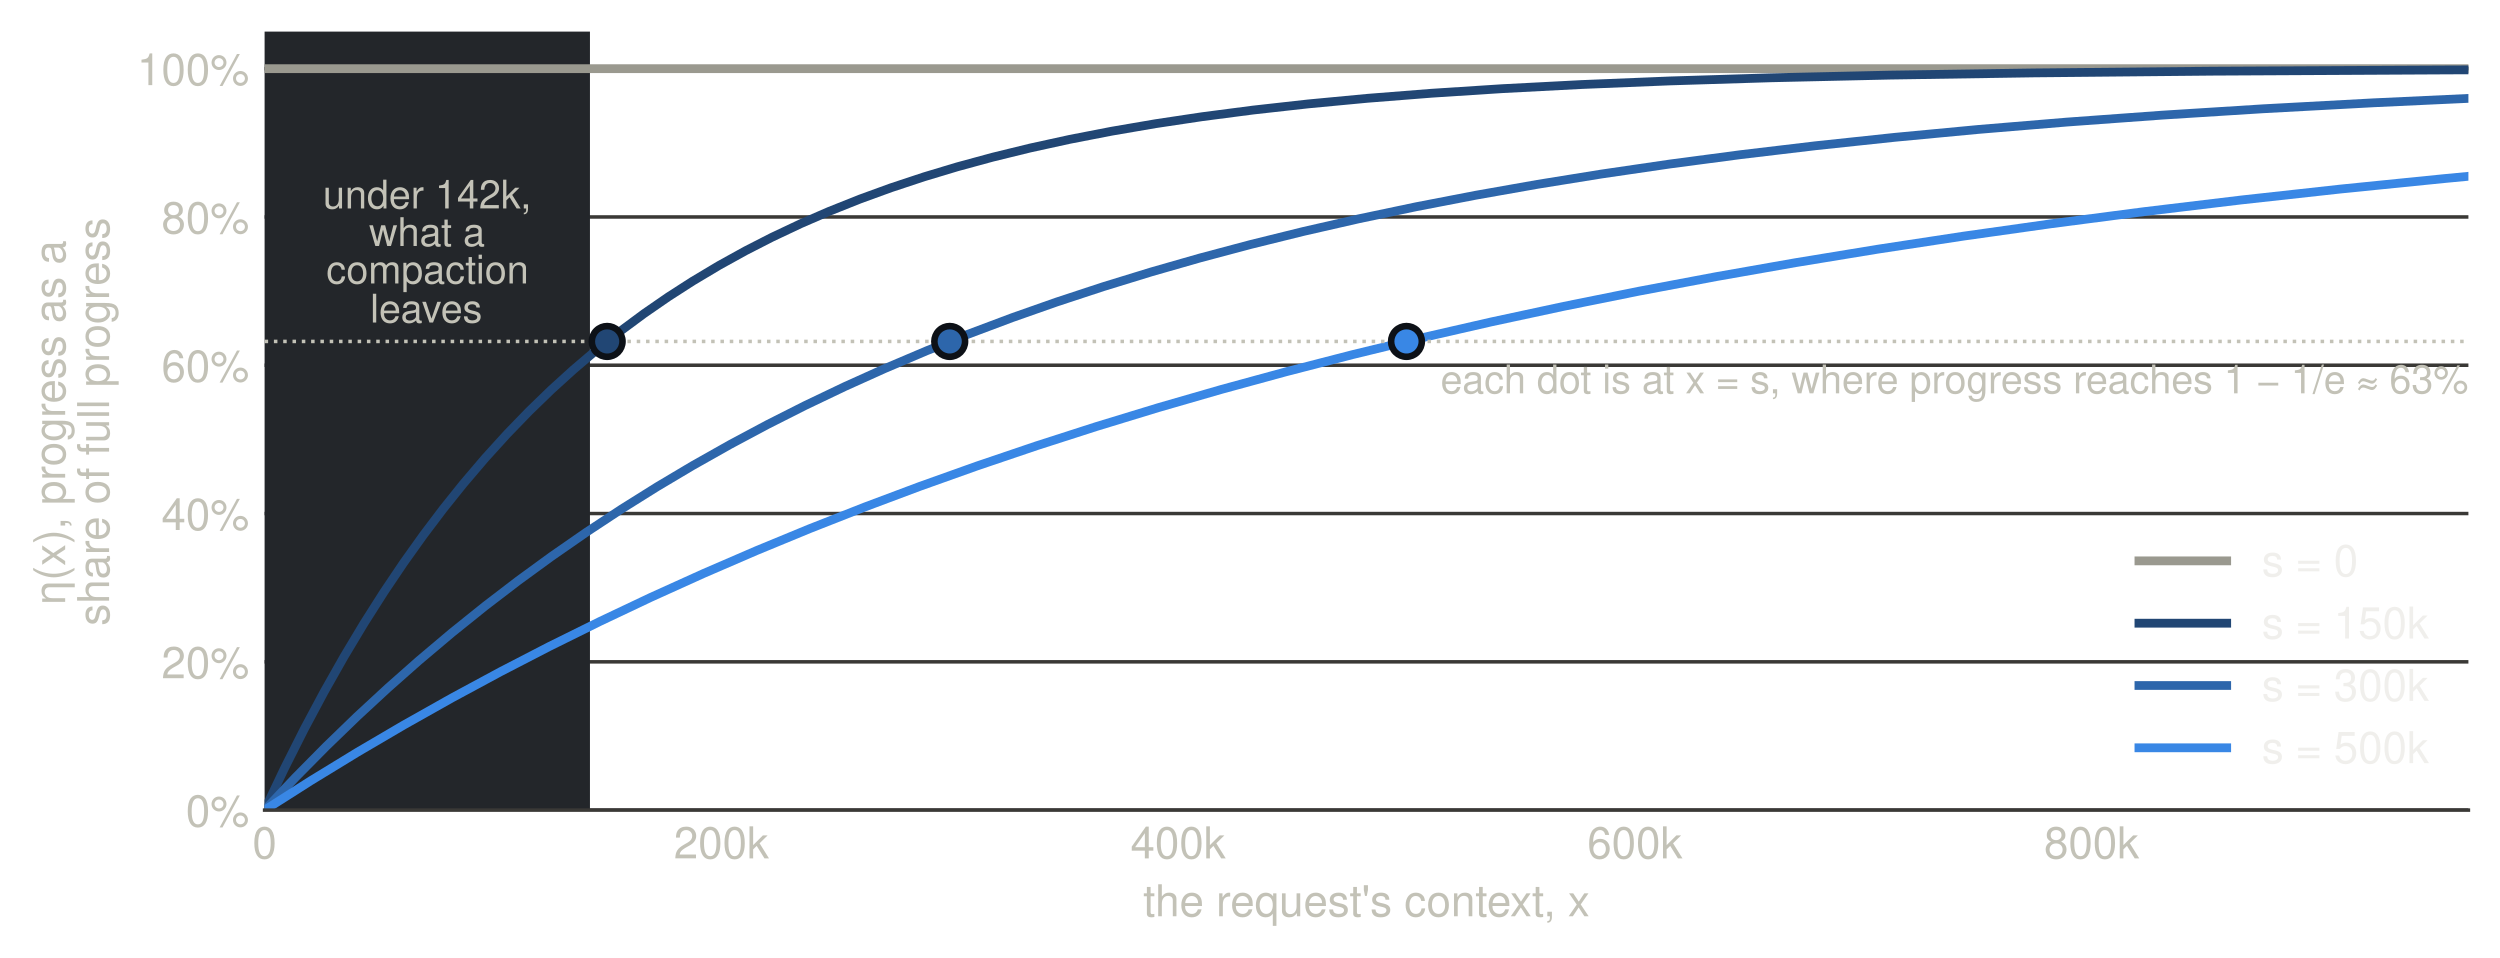
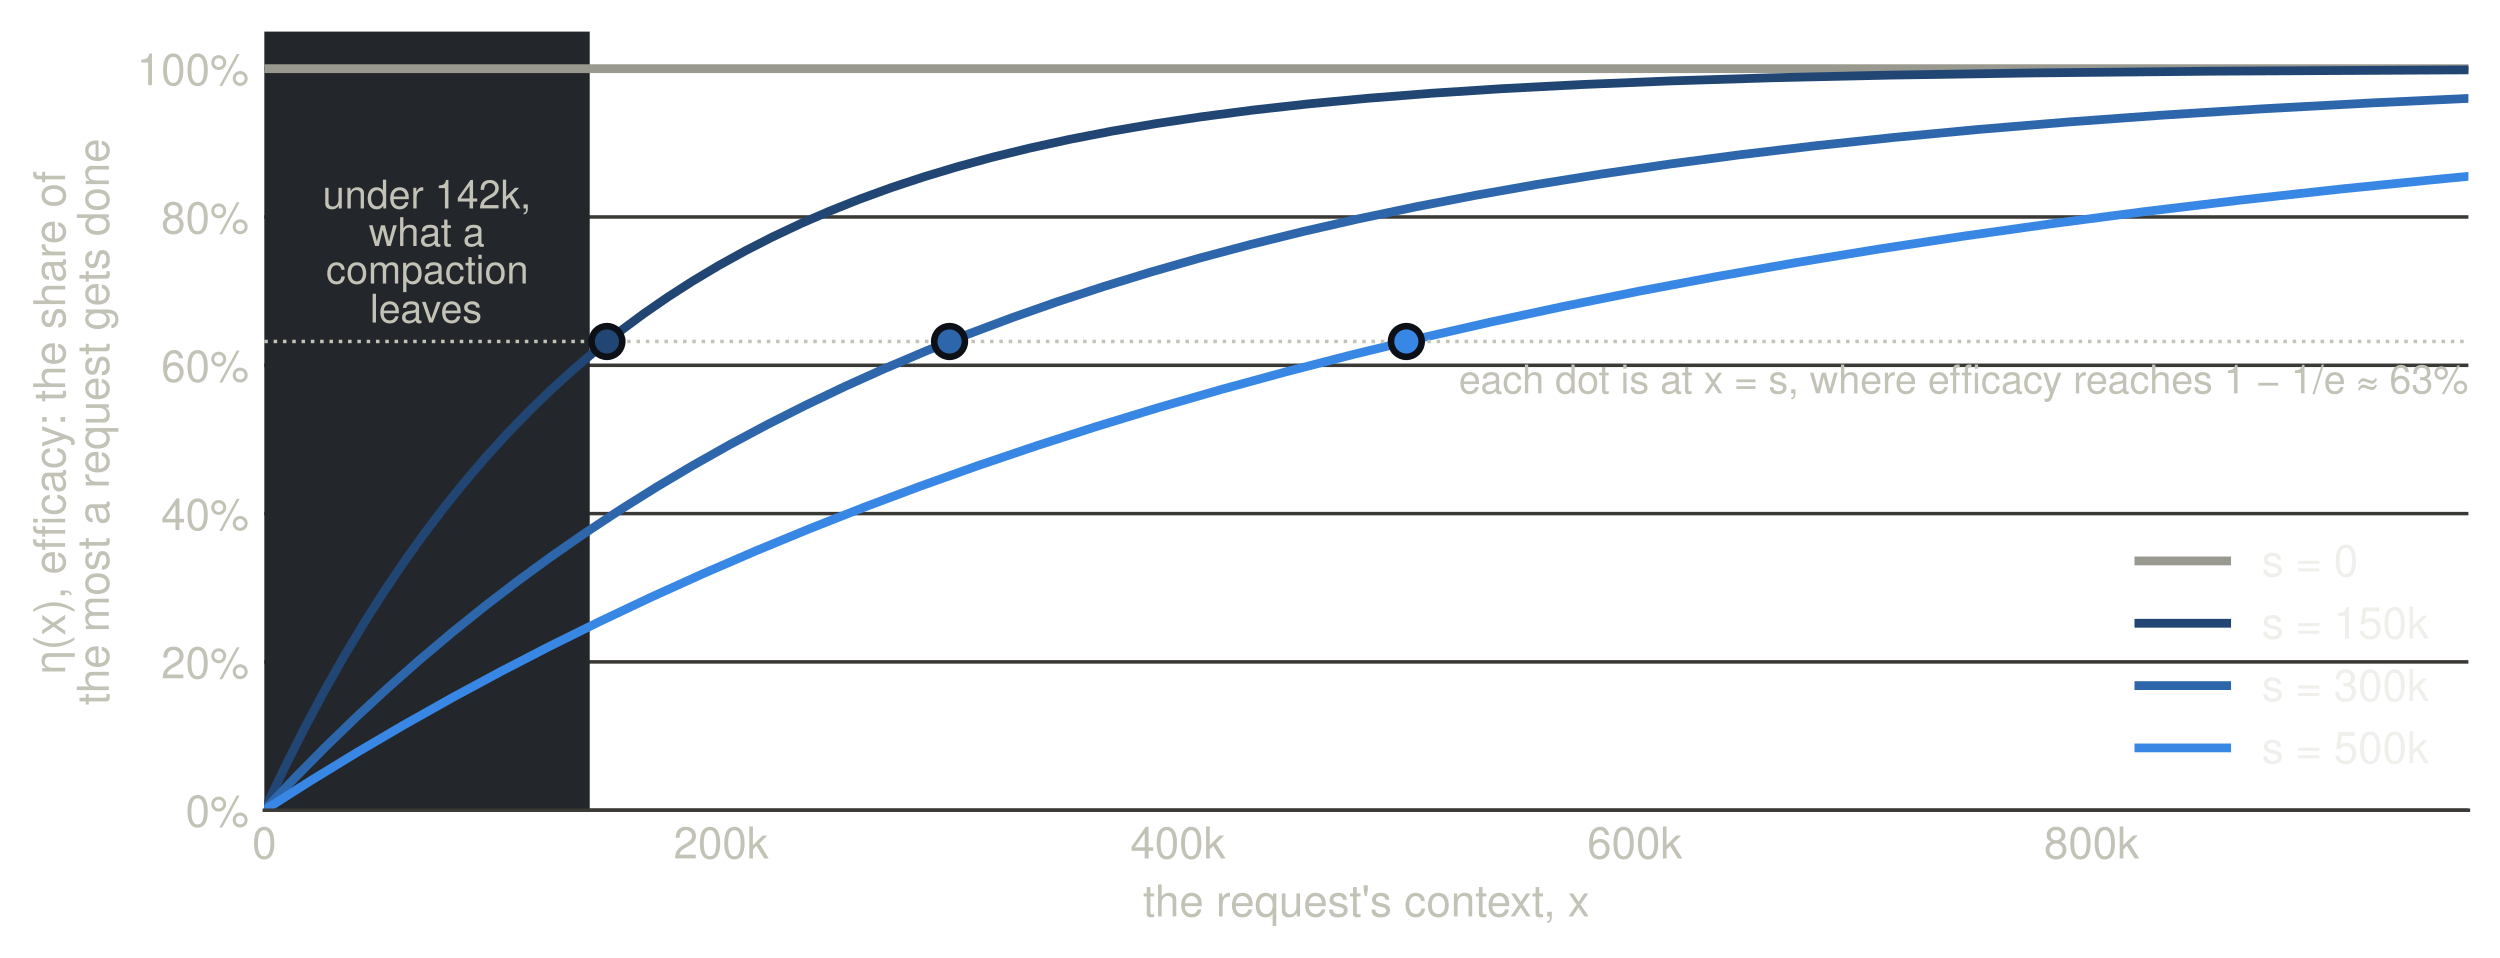
- <svg xmlns="http://www.w3.org/2000/svg" xmlns:xlink="http://www.w3.org/1999/xlink" width="569.696pt" height="218.092pt" viewBox="0 0 569.696 218.092" version="1.1">
+ <svg xmlns="http://www.w3.org/2000/svg" xmlns:xlink="http://www.w3.org/1999/xlink" width="569.627pt" height="218.092pt" viewBox="0 0 569.627 218.092" version="1.1">
  <defs>
    <style type="text/css">*{stroke-linejoin: round; stroke-linecap: butt}</style>
  </defs>
  <g id="figure_1">
    <g id="patch_1">
-       <path d="M 0 218.092  L 569.696 218.092  L 569.696 0  L 0 0  L 0 218.092  z " style="fill: none" />
+       <path d="M 0 218.092  L 569.627 218.092  L 569.627 0  L 0 0  L 0 218.092  z " style="fill: none" />
    </g>
    <g id="axes_1">
      <g id="patch_2">
-         <path d="M 60.296 184.608  L 562.496 184.608  L 562.496 7.2  L 60.296 7.2  L 60.296 184.608  z " style="fill: none" />
+         <path d="M 60.227 184.608  L 562.427 184.608  L 562.427 7.2  L 60.227 7.2  L 60.227 184.608  z " style="fill: none" />
      </g>
      <g id="matplotlib.axis_1">
        <g id="xtick_1">
          <g id="line2d_1" />
          <g id="text_1">
-             <text style="font-size: 10px; font-family: 'Helvetica', 'Arial', 'DejaVu Sans'; text-anchor: middle; fill: #c3c2b7" x="60.296" y="195.608" transform="rotate(-0 60.2957 195.608)">0</text>
+             <text style="font-size: 10px; font-family: 'Helvetica', 'Arial', 'DejaVu Sans'; text-anchor: middle; fill: #c3c2b7" x="60.227" y="195.608" transform="rotate(-0 60.22695 195.608)">0</text>
          </g>
        </g>
        <g id="xtick_2">
          <g id="line2d_2" />
          <g id="text_2">
-             <text style="font-size: 10px; font-family: 'Helvetica', 'Arial', 'DejaVu Sans'; text-anchor: middle; fill: #c3c2b7" x="164.379" y="195.608" transform="rotate(-0 164.3786 195.608)">200k</text>
+             <text style="font-size: 10px; font-family: 'Helvetica', 'Arial', 'DejaVu Sans'; text-anchor: middle; fill: #c3c2b7" x="164.31" y="195.608" transform="rotate(-0 164.3099 195.608)">200k</text>
          </g>
        </g>
        <g id="xtick_3">
          <g id="line2d_3" />
          <g id="text_3">
-             <text style="font-size: 10px; font-family: 'Helvetica', 'Arial', 'DejaVu Sans'; text-anchor: middle; fill: #c3c2b7" x="268.462" y="195.608" transform="rotate(-0 268.4615 195.608)">400k</text>
+             <text style="font-size: 10px; font-family: 'Helvetica', 'Arial', 'DejaVu Sans'; text-anchor: middle; fill: #c3c2b7" x="268.393" y="195.608" transform="rotate(-0 268.3928 195.608)">400k</text>
          </g>
        </g>
        <g id="xtick_4">
          <g id="line2d_4" />
          <g id="text_4">
-             <text style="font-size: 10px; font-family: 'Helvetica', 'Arial', 'DejaVu Sans'; text-anchor: middle; fill: #c3c2b7" x="372.544" y="195.608" transform="rotate(-0 372.5444 195.608)">600k</text>
+             <text style="font-size: 10px; font-family: 'Helvetica', 'Arial', 'DejaVu Sans'; text-anchor: middle; fill: #c3c2b7" x="372.476" y="195.608" transform="rotate(-0 372.4757 195.608)">600k</text>
          </g>
        </g>
        <g id="xtick_5">
          <g id="line2d_5" />
          <g id="text_5">
-             <text style="font-size: 10px; font-family: 'Helvetica', 'Arial', 'DejaVu Sans'; text-anchor: middle; fill: #c3c2b7" x="476.627" y="195.608" transform="rotate(-0 476.6273 195.608)">800k</text>
+             <text style="font-size: 10px; font-family: 'Helvetica', 'Arial', 'DejaVu Sans'; text-anchor: middle; fill: #c3c2b7" x="476.559" y="195.608" transform="rotate(-0 476.5586 195.608)">800k</text>
          </g>
        </g>
        <g id="text_6">
-           <text style="font-size: 10px; font-family: 'Helvetica', 'Arial', 'DejaVu Sans'; text-anchor: middle; fill: #c3c2b7" x="311.396" y="208.807" transform="rotate(-0 311.3957 208.8072)">the request's context, x</text>
+           <text style="font-size: 10px; font-family: 'Helvetica', 'Arial', 'DejaVu Sans'; text-anchor: middle; fill: #c3c2b7" x="311.327" y="208.807" transform="rotate(-0 311.327 208.8072)">the request's context, x</text>
        </g>
      </g>
      <g id="matplotlib.axis_2">
        <g id="ytick_1">
          <g id="line2d_6">
-             <path d="M 60.296 184.608  L 562.496 184.608  " clip-path="url(#pe8dd83c5a0)" style="fill: none; stroke: #3a3936; stroke-width: 0.8; stroke-linecap: square" />
+             <path d="M 60.227 184.608  L 562.427 184.608  " clip-path="url(#pf60fe84ae6)" style="fill: none; stroke: #3a3936; stroke-width: 0.8; stroke-linecap: square" />
          </g>
          <g id="line2d_7" />
          <g id="text_7">
-             <text style="font-size: 10px; font-family: 'Helvetica', 'Arial', 'DejaVu Sans'; text-anchor: end; fill: #c3c2b7" x="56.796" y="188.358" transform="rotate(-0 56.7957 188.358)">0%</text>
+             <text style="font-size: 10px; font-family: 'Helvetica', 'Arial', 'DejaVu Sans'; text-anchor: end; fill: #c3c2b7" x="56.727" y="188.358" transform="rotate(-0 56.72695 188.358)">0%</text>
          </g>
        </g>
        <g id="ytick_2">
          <g id="line2d_8">
-             <path d="M 60.296 150.816  L 562.496 150.816  " clip-path="url(#pe8dd83c5a0)" style="fill: none; stroke: #3a3936; stroke-width: 0.8; stroke-linecap: square" />
+             <path d="M 60.227 150.816  L 562.427 150.816  " clip-path="url(#pf60fe84ae6)" style="fill: none; stroke: #3a3936; stroke-width: 0.8; stroke-linecap: square" />
          </g>
          <g id="line2d_9" />
          <g id="text_8">
-             <text style="font-size: 10px; font-family: 'Helvetica', 'Arial', 'DejaVu Sans'; text-anchor: end; fill: #c3c2b7" x="56.796" y="154.566" transform="rotate(-0 56.7957 154.566)">20%</text>
+             <text style="font-size: 10px; font-family: 'Helvetica', 'Arial', 'DejaVu Sans'; text-anchor: end; fill: #c3c2b7" x="56.727" y="154.566" transform="rotate(-0 56.72695 154.566)">20%</text>
          </g>
        </g>
        <g id="ytick_3">
          <g id="line2d_10">
-             <path d="M 60.296 117.024  L 562.496 117.024  " clip-path="url(#pe8dd83c5a0)" style="fill: none; stroke: #3a3936; stroke-width: 0.8; stroke-linecap: square" />
+             <path d="M 60.227 117.024  L 562.427 117.024  " clip-path="url(#pf60fe84ae6)" style="fill: none; stroke: #3a3936; stroke-width: 0.8; stroke-linecap: square" />
          </g>
          <g id="line2d_11" />
          <g id="text_9">
-             <text style="font-size: 10px; font-family: 'Helvetica', 'Arial', 'DejaVu Sans'; text-anchor: end; fill: #c3c2b7" x="56.796" y="120.774" transform="rotate(-0 56.7957 120.774)">40%</text>
+             <text style="font-size: 10px; font-family: 'Helvetica', 'Arial', 'DejaVu Sans'; text-anchor: end; fill: #c3c2b7" x="56.727" y="120.774" transform="rotate(-0 56.72695 120.774)">40%</text>
          </g>
        </g>
        <g id="ytick_4">
          <g id="line2d_12">
-             <path d="M 60.296 83.232  L 562.496 83.232  " clip-path="url(#pe8dd83c5a0)" style="fill: none; stroke: #3a3936; stroke-width: 0.8; stroke-linecap: square" />
+             <path d="M 60.227 83.232  L 562.427 83.232  " clip-path="url(#pf60fe84ae6)" style="fill: none; stroke: #3a3936; stroke-width: 0.8; stroke-linecap: square" />
          </g>
          <g id="line2d_13" />
          <g id="text_10">
-             <text style="font-size: 10px; font-family: 'Helvetica', 'Arial', 'DejaVu Sans'; text-anchor: end; fill: #c3c2b7" x="56.796" y="86.982" transform="rotate(-0 56.7957 86.982)">60%</text>
+             <text style="font-size: 10px; font-family: 'Helvetica', 'Arial', 'DejaVu Sans'; text-anchor: end; fill: #c3c2b7" x="56.727" y="86.982" transform="rotate(-0 56.72695 86.982)">60%</text>
          </g>
        </g>
        <g id="ytick_5">
          <g id="line2d_14">
-             <path d="M 60.296 49.44  L 562.496 49.44  " clip-path="url(#pe8dd83c5a0)" style="fill: none; stroke: #3a3936; stroke-width: 0.8; stroke-linecap: square" />
+             <path d="M 60.227 49.44  L 562.427 49.44  " clip-path="url(#pf60fe84ae6)" style="fill: none; stroke: #3a3936; stroke-width: 0.8; stroke-linecap: square" />
          </g>
          <g id="line2d_15" />
          <g id="text_11">
-             <text style="font-size: 10px; font-family: 'Helvetica', 'Arial', 'DejaVu Sans'; text-anchor: end; fill: #c3c2b7" x="56.796" y="53.19" transform="rotate(-0 56.7957 53.19)">80%</text>
+             <text style="font-size: 10px; font-family: 'Helvetica', 'Arial', 'DejaVu Sans'; text-anchor: end; fill: #c3c2b7" x="56.727" y="53.19" transform="rotate(-0 56.72695 53.19)">80%</text>
          </g>
        </g>
        <g id="ytick_6">
          <g id="line2d_16">
-             <path d="M 60.296 15.648  L 562.496 15.648  " clip-path="url(#pe8dd83c5a0)" style="fill: none; stroke: #3a3936; stroke-width: 0.8; stroke-linecap: square" />
+             <path d="M 60.227 15.648  L 562.427 15.648  " clip-path="url(#pf60fe84ae6)" style="fill: none; stroke: #3a3936; stroke-width: 0.8; stroke-linecap: square" />
          </g>
          <g id="line2d_17" />
          <g id="text_12">
-             <text style="font-size: 10px; font-family: 'Helvetica', 'Arial', 'DejaVu Sans'; text-anchor: end; fill: #c3c2b7" x="56.796" y="19.398" transform="rotate(-0 56.7957 19.398)">100%</text>
+             <text style="font-size: 10px; font-family: 'Helvetica', 'Arial', 'DejaVu Sans'; text-anchor: end; fill: #c3c2b7" x="56.727" y="19.398" transform="rotate(-0 56.72695 19.398)">100%</text>
          </g>
        </g>
        <g id="text_13">
-           <text style="font-size: 10px; font-family: 'Helvetica', 'Arial', 'DejaVu Sans'; fill: #c3c2b7" transform="translate(14.84893 137.8563) rotate(-90)">η(x), progress as a</text>
-           <text style="font-size: 10px; font-family: 'Helvetica', 'Arial', 'DejaVu Sans'; fill: #c3c2b7" transform="translate(24.85928 142.5899) rotate(-90)">share of full progress</text>
+           <text style="font-size: 10px; font-family: 'Helvetica', 'Arial', 'DejaVu Sans'; fill: #c3c2b7" transform="translate(14.84893 153.6978) rotate(-90)">η(x), efficacy: the share of</text>
+           <text style="font-size: 10px; font-family: 'Helvetica', 'Arial', 'DejaVu Sans'; fill: #c3c2b7" transform="translate(24.79053 160.6618) rotate(-90)">the most a request gets done</text>
        </g>
      </g>
      <g id="patch_3">
-         <path d="M 60.296 184.608  L 134.438 184.608  L 134.438 7.2  L 60.296 7.2  z " clip-path="url(#pe8dd83c5a0)" style="fill: #23262a" />
+         <path d="M 60.227 184.608  L 134.369 184.608  L 134.369 7.2  L 60.227 7.2  z " clip-path="url(#pf60fe84ae6)" style="fill: #23262a" />
      </g>
      <g id="line2d_18">
-         <path d="M 60.296 15.648  L 562.496 15.648  L 562.496 15.648  " clip-path="url(#pe8dd83c5a0)" style="fill: none; stroke: #9a998f; stroke-width: 2; stroke-linecap: square" />
+         <path d="M 60.227 15.648  L 562.427 15.648  L 562.427 15.648  " clip-path="url(#pf60fe84ae6)" style="fill: none; stroke: #9a998f; stroke-width: 2; stroke-linecap: square" />
      </g>
      <g id="line2d_19">
-         <path d="M 60.296 184.608  L 64.82 175.094  L 69.344 166.115  L 73.869 157.642  L 78.393 149.647  L 82.917 142.101  L 87.442 134.981  L 91.966 128.261  L 96.49 121.92  L 101.015 115.935  L 105.539 110.288  L 110.566 104.386  L 115.593 98.851  L 120.62 93.662  L 125.647 88.796  L 130.674 84.234  L 135.701 79.957  L 141.231 75.559  L 146.761 71.462  L 152.29 67.645  L 157.82 64.089  L 163.852 60.487  L 169.885 57.152  L 175.917 54.066  L 182.452 50.98  L 188.988 48.143  L 196.025 45.341  L 203.063 42.781  L 210.604 40.283  L 218.144 38.015  L 226.188 35.825  L 234.734 33.733  L 243.782 31.753  L 253.334 29.898  L 263.388 28.176  L 273.944 26.592  L 285.507 25.085  L 298.074 23.682  L 311.647 22.4  L 326.225 21.249  L 342.312 20.206  L 360.409 19.263  L 380.517 18.442  L 403.642 17.726  L 430.788 17.115  L 463.463 16.614  L 504.182 16.221  L 558.474 15.934  L 562.496 15.92  L 562.496 15.92  " clip-path="url(#pe8dd83c5a0)" style="fill: none; stroke: #214674; stroke-width: 2; stroke-linecap: square" />
+         <path d="M 60.227 184.608  L 64.751 175.094  L 69.276 166.115  L 73.8 157.642  L 78.324 149.647  L 82.849 142.101  L 87.373 134.981  L 91.897 128.261  L 96.422 121.92  L 100.946 115.935  L 105.47 110.288  L 110.497 104.386  L 115.524 98.851  L 120.551 93.662  L 125.578 88.796  L 130.605 84.234  L 135.632 79.957  L 141.162 75.559  L 146.692 71.462  L 152.222 67.645  L 157.751 64.089  L 163.784 60.487  L 169.816 57.152  L 175.849 54.066  L 182.384 50.98  L 188.919 48.143  L 195.957 45.341  L 202.995 42.781  L 210.535 40.283  L 218.076 38.015  L 226.119 35.825  L 234.665 33.733  L 243.713 31.753  L 253.265 29.898  L 263.319 28.176  L 273.876 26.592  L 285.438 25.085  L 298.005 23.682  L 311.578 22.4  L 326.157 21.249  L 342.243 20.206  L 360.34 19.263  L 380.449 18.442  L 403.573 17.726  L 430.719 17.115  L 463.395 16.614  L 504.113 16.221  L 558.405 15.934  L 562.427 15.92  L 562.427 15.92  " clip-path="url(#pf60fe84ae6)" style="fill: none; stroke: #214674; stroke-width: 2; stroke-linecap: square" />
      </g>
      <g id="line2d_20">
-         <path d="M 60.296 184.608  L 67.334 177.161  L 74.371 170.042  L 81.409 163.236  L 88.447 156.731  L 95.485 150.512  L 103.025 144.153  L 110.566 138.094  L 118.107 132.321  L 125.647 126.82  L 133.69 121.237  L 141.734 115.935  L 149.777 110.9  L 157.82 106.117  L 166.366 101.298  L 174.912 96.735  L 183.458 92.416  L 192.507 88.093  L 201.555 84.014  L 211.107 79.957  L 220.658 76.14  L 230.712 72.368  L 240.766 68.83  L 251.323 65.353  L 262.382 61.954  L 273.442 58.787  L 285.004 55.708  L 297.069 52.729  L 309.636 49.861  L 322.707 47.113  L 336.279 44.493  L 350.355 42.006  L 364.934 39.657  L 380.517 37.376  L 396.604 35.249  L 413.696 33.216  L 431.793 31.293  L 450.896 29.491  L 471.004 27.818  L 492.62 26.245  L 515.744 24.786  L 540.879 23.427  L 562.496 22.421  L 562.496 22.421  " clip-path="url(#pe8dd83c5a0)" style="fill: none; stroke: #2d66ab; stroke-width: 2; stroke-linecap: square" />
+         <path d="M 60.227 184.608  L 67.265 177.161  L 74.303 170.042  L 81.34 163.236  L 88.378 156.731  L 95.416 150.512  L 102.957 144.153  L 110.497 138.094  L 118.038 132.321  L 125.578 126.82  L 133.622 121.237  L 141.665 115.935  L 149.708 110.9  L 157.751 106.117  L 166.297 101.298  L 174.843 96.735  L 183.389 92.416  L 192.438 88.093  L 201.486 84.014  L 211.038 79.957  L 220.589 76.14  L 230.643 72.368  L 240.697 68.83  L 251.254 65.353  L 262.313 61.954  L 273.373 58.787  L 284.935 55.708  L 297 52.729  L 309.567 49.861  L 322.638 47.113  L 336.211 44.493  L 350.286 42.006  L 364.865 39.657  L 380.449 37.376  L 396.535 35.249  L 413.627 33.216  L 431.724 31.293  L 450.827 29.491  L 470.935 27.818  L 492.551 26.245  L 515.676 24.786  L 540.811 23.427  L 562.427 22.421  L 562.427 22.421  " clip-path="url(#pf60fe84ae6)" style="fill: none; stroke: #2d66ab; stroke-width: 2; stroke-linecap: square" />
      </g>
      <g id="line2d_21">
-         <path d="M 60.296 184.608  L 70.852 177.89  L 81.409 171.44  L 91.966 165.246  L 103.025 159.021  L 114.085 153.055  L 125.144 147.337  L 136.707 141.614  L 148.269 136.139  L 160.334 130.68  L 172.398 125.468  L 184.463 120.492  L 197.031 115.549  L 209.598 110.838  L 222.669 106.175  L 236.242 101.574  L 249.815 97.207  L 263.89 92.912  L 278.469 88.702  L 293.047 84.722  L 308.128 80.832  L 323.712 77.043  L 339.798 73.362  L 356.388 69.798  L 373.479 66.355  L 391.074 63.04  L 409.171 59.856  L 427.771 56.806  L 447.377 53.819  L 467.485 50.98  L 488.598 48.227  L 510.717 45.572  L 533.339 43.08  L 556.966 40.699  L 562.496 40.172  L 562.496 40.172  " clip-path="url(#pe8dd83c5a0)" style="fill: none; stroke: #3987e5; stroke-width: 2; stroke-linecap: square" />
+         <path d="M 60.227 184.608  L 70.784 177.89  L 81.34 171.44  L 91.897 165.246  L 102.957 159.021  L 114.016 153.055  L 125.076 147.337  L 136.638 141.614  L 148.2 136.139  L 160.265 130.68  L 172.33 125.468  L 184.395 120.492  L 196.962 115.549  L 209.53 110.838  L 222.6 106.175  L 236.173 101.574  L 249.746 97.207  L 263.822 92.912  L 278.4 88.702  L 292.978 84.722  L 308.059 80.832  L 323.643 77.043  L 339.73 73.362  L 356.319 69.798  L 373.411 66.355  L 391.005 63.04  L 409.103 59.856  L 427.703 56.806  L 447.308 53.819  L 467.416 50.98  L 488.53 48.227  L 510.649 45.572  L 533.27 43.08  L 556.897 40.699  L 562.427 40.172  L 562.427 40.172  " clip-path="url(#pf60fe84ae6)" style="fill: none; stroke: #3987e5; stroke-width: 2; stroke-linecap: square" />
      </g>
      <g id="line2d_22">
-         <path d="M 60.296 77.805  L 562.496 77.805  " clip-path="url(#pe8dd83c5a0)" style="fill: none; stroke-dasharray: 0.8,1.32; stroke-dashoffset: 0; stroke: #c3c2b7; stroke-width: 0.8" />
+         <path d="M 60.227 77.805  L 562.427 77.805  " clip-path="url(#pf60fe84ae6)" style="fill: none; stroke-dasharray: 0.8,1.32; stroke-dashoffset: 0; stroke: #c3c2b7; stroke-width: 0.8" />
      </g>
      <g id="patch_4">
-         <path d="M 60.296 184.608  L 562.496 184.608  " style="fill: none; stroke: #3a3936; stroke-width: 0.8; stroke-linejoin: miter; stroke-linecap: square" />
+         <path d="M 60.227 184.608  L 562.427 184.608  " style="fill: none; stroke: #3a3936; stroke-width: 0.8; stroke-linejoin: miter; stroke-linecap: square" />
      </g>
      <g id="text_14">
-         <text style="font-size: 9px; font-family: 'Helvetica', 'Arial', 'DejaVu Sans'; fill: #c3c2b7" transform="translate(73.60109 47.50399)">under 142k,</text>
-         <text style="font-size: 9px; font-family: 'Helvetica', 'Arial', 'DejaVu Sans'; fill: #c3c2b7" transform="translate(84.10929 56.05135)">what a</text>
-         <text style="font-size: 9px; font-family: 'Helvetica', 'Arial', 'DejaVu Sans'; fill: #c3c2b7" transform="translate(74.35624 64.59871)">compaction</text>
-         <text style="font-size: 9px; font-family: 'Helvetica', 'Arial', 'DejaVu Sans'; fill: #c3c2b7" transform="translate(84.3596 73.49272)">leaves</text>
+         <text style="font-size: 9px; font-family: 'Helvetica', 'Arial', 'DejaVu Sans'; fill: #c3c2b7" transform="translate(73.53234 47.50399)">under 142k,</text>
+         <text style="font-size: 9px; font-family: 'Helvetica', 'Arial', 'DejaVu Sans'; fill: #c3c2b7" transform="translate(84.04054 56.05135)">what a</text>
+         <text style="font-size: 9px; font-family: 'Helvetica', 'Arial', 'DejaVu Sans'; fill: #c3c2b7" transform="translate(74.28749 64.59871)">compaction</text>
+         <text style="font-size: 9px; font-family: 'Helvetica', 'Arial', 'DejaVu Sans'; fill: #c3c2b7" transform="translate(84.29085 73.49272)">leaves</text>
      </g>
      <g id="line2d_23">
        <defs>
          <path id="m6ace564a7d" d="M 0 3.5  C 0.928 3.5 1.819 3.131 2.475 2.475  C 3.131 1.819 3.5 0.928 3.5 0  C 3.5 -0.928 3.131 -1.819 2.475 -2.475  C 1.819 -3.131 0.928 -3.5 0 -3.5  C -0.928 -3.5 -1.819 -3.131 -2.475 -2.475  C -3.131 -1.819 -3.5 -0.928 -3.5 0  C -3.5 0.928 -3.131 1.819 -2.475 2.475  C -1.819 3.131 -0.928 3.5 0 3.5  z " style="stroke: #0d1117; stroke-width: 1.5" />
        </defs>
-         <g clip-path="url(#pe8dd83c5a0)">
-           <use xlink:href="#m6ace564a7d" x="138.358" y="77.805" style="fill: #214674; stroke: #0d1117; stroke-width: 1.5" />
+         <g clip-path="url(#pf60fe84ae6)">
+           <use xlink:href="#m6ace564a7d" x="138.289" y="77.805" style="fill: #214674; stroke: #0d1117; stroke-width: 1.5" />
        </g>
      </g>
      <g id="line2d_24">
        <defs>
          <path id="m2ed7784922" d="M 0 3.5  C 0.928 3.5 1.819 3.131 2.475 2.475  C 3.131 1.819 3.5 0.928 3.5 0  C 3.5 -0.928 3.131 -1.819 2.475 -2.475  C 1.819 -3.131 0.928 -3.5 0 -3.5  C -0.928 -3.5 -1.819 -3.131 -2.475 -2.475  C -3.131 -1.819 -3.5 -0.928 -3.5 0  C -3.5 0.928 -3.131 1.819 -2.475 2.475  C -1.819 3.131 -0.928 3.5 0 3.5  z " style="stroke: #0d1117; stroke-width: 1.5" />
        </defs>
-         <g clip-path="url(#pe8dd83c5a0)">
-           <use xlink:href="#m2ed7784922" x="216.42" y="77.805" style="fill: #2d66ab; stroke: #0d1117; stroke-width: 1.5" />
+         <g clip-path="url(#pf60fe84ae6)">
+           <use xlink:href="#m2ed7784922" x="216.351" y="77.805" style="fill: #2d66ab; stroke: #0d1117; stroke-width: 1.5" />
        </g>
      </g>
      <g id="line2d_25">
        <defs>
          <path id="m3e93c00f11" d="M 0 3.5  C 0.928 3.5 1.819 3.131 2.475 2.475  C 3.131 1.819 3.5 0.928 3.5 0  C 3.5 -0.928 3.131 -1.819 2.475 -2.475  C 1.819 -3.131 0.928 -3.5 0 -3.5  C -0.928 -3.5 -1.819 -3.131 -2.475 -2.475  C -3.131 -1.819 -3.5 -0.928 -3.5 0  C -3.5 0.928 -3.131 1.819 -2.475 2.475  C -1.819 3.131 -0.928 3.5 0 3.5  z " style="stroke: #0d1117; stroke-width: 1.5" />
        </defs>
-         <g clip-path="url(#pe8dd83c5a0)">
-           <use xlink:href="#m3e93c00f11" x="320.503" y="77.805" style="fill: #3987e5; stroke: #0d1117; stroke-width: 1.5" />
+         <g clip-path="url(#pf60fe84ae6)">
+           <use xlink:href="#m3e93c00f11" x="320.434" y="77.805" style="fill: #3987e5; stroke: #0d1117; stroke-width: 1.5" />
        </g>
      </g>
      <g id="text_15">
-         <text style="font-size: 9px; font-family: 'Helvetica', 'Arial', 'DejaVu Sans'; text-anchor: end; fill: #c3c2b7" x="562.496" y="89.624" transform="rotate(-0 562.4957 89.62371)">each dot is at x = s, where progress reaches 1 − 1/e ≈ 63%</text>
+         <text style="font-size: 9px; font-family: 'Helvetica', 'Arial', 'DejaVu Sans'; text-anchor: end; fill: #c3c2b7" x="562.427" y="89.624" transform="rotate(-0 562.427 89.62371)">each dot is at x = s, where efficacy reaches 1 − 1/e ≈ 63%</text>
      </g>
      <g id="legend_1">
        <g id="line2d_26">
-           <path d="M 487.416 127.811  L 497.416 127.811  L 507.416 127.811  " style="fill: none; stroke: #9a998f; stroke-width: 2; stroke-linecap: square" />
+           <path d="M 487.347 127.811  L 497.347 127.811  L 507.347 127.811  " style="fill: none; stroke: #9a998f; stroke-width: 2; stroke-linecap: square" />
        </g>
        <g id="text_16">
-           <text style="font-size: 10px; font-family: 'Helvetica', 'Arial', 'DejaVu Sans'; text-anchor: start; fill: #f0efec" x="515.416" y="131.311" transform="rotate(-0 515.416 131.3111)">s = 0</text>
+           <text style="font-size: 10px; font-family: 'Helvetica', 'Arial', 'DejaVu Sans'; text-anchor: start; fill: #f0efec" x="515.347" y="131.311" transform="rotate(-0 515.3473 131.3111)">s = 0</text>
        </g>
        <g id="line2d_27">
-           <path d="M 487.416 142.01  L 497.416 142.01  L 507.416 142.01  " style="fill: none; stroke: #214674; stroke-width: 2; stroke-linecap: square" />
+           <path d="M 487.347 142.01  L 497.347 142.01  L 507.347 142.01  " style="fill: none; stroke: #214674; stroke-width: 2; stroke-linecap: square" />
        </g>
        <g id="text_17">
-           <text style="font-size: 10px; font-family: 'Helvetica', 'Arial', 'DejaVu Sans'; text-anchor: start; fill: #f0efec" x="515.416" y="145.51" transform="rotate(-0 515.416 145.5103)">s = 150k</text>
+           <text style="font-size: 10px; font-family: 'Helvetica', 'Arial', 'DejaVu Sans'; text-anchor: start; fill: #f0efec" x="515.347" y="145.51" transform="rotate(-0 515.3473 145.5103)">s = 150k</text>
        </g>
        <g id="line2d_28">
-           <path d="M 487.416 156.21  L 497.416 156.21  L 507.416 156.21  " style="fill: none; stroke: #2d66ab; stroke-width: 2; stroke-linecap: square" />
+           <path d="M 487.347 156.21  L 497.347 156.21  L 507.347 156.21  " style="fill: none; stroke: #2d66ab; stroke-width: 2; stroke-linecap: square" />
        </g>
        <g id="text_18">
-           <text style="font-size: 10px; font-family: 'Helvetica', 'Arial', 'DejaVu Sans'; text-anchor: start; fill: #f0efec" x="515.416" y="159.71" transform="rotate(-0 515.416 159.7096)">s = 300k</text>
+           <text style="font-size: 10px; font-family: 'Helvetica', 'Arial', 'DejaVu Sans'; text-anchor: start; fill: #f0efec" x="515.347" y="159.71" transform="rotate(-0 515.3473 159.7096)">s = 300k</text>
        </g>
        <g id="line2d_29">
-           <path d="M 487.416 170.409  L 497.416 170.409  L 507.416 170.409  " style="fill: none; stroke: #3987e5; stroke-width: 2; stroke-linecap: square" />
+           <path d="M 487.347 170.409  L 497.347 170.409  L 507.347 170.409  " style="fill: none; stroke: #3987e5; stroke-width: 2; stroke-linecap: square" />
        </g>
        <g id="text_19">
-           <text style="font-size: 10px; font-family: 'Helvetica', 'Arial', 'DejaVu Sans'; text-anchor: start; fill: #f0efec" x="515.416" y="173.909" transform="rotate(-0 515.416 173.9088)">s = 500k</text>
+           <text style="font-size: 10px; font-family: 'Helvetica', 'Arial', 'DejaVu Sans'; text-anchor: start; fill: #f0efec" x="515.347" y="173.909" transform="rotate(-0 515.3473 173.9088)">s = 500k</text>
        </g>
      </g>
    </g>
  </g>
  <defs>
-     <clipPath id="pe8dd83c5a0">
-       <rect x="60.296" y="7.2" width="502.2" height="177.408" />
+     <clipPath id="pf60fe84ae6">
+       <rect x="60.227" y="7.2" width="502.2" height="177.408" />
    </clipPath>
  </defs>
</svg>
